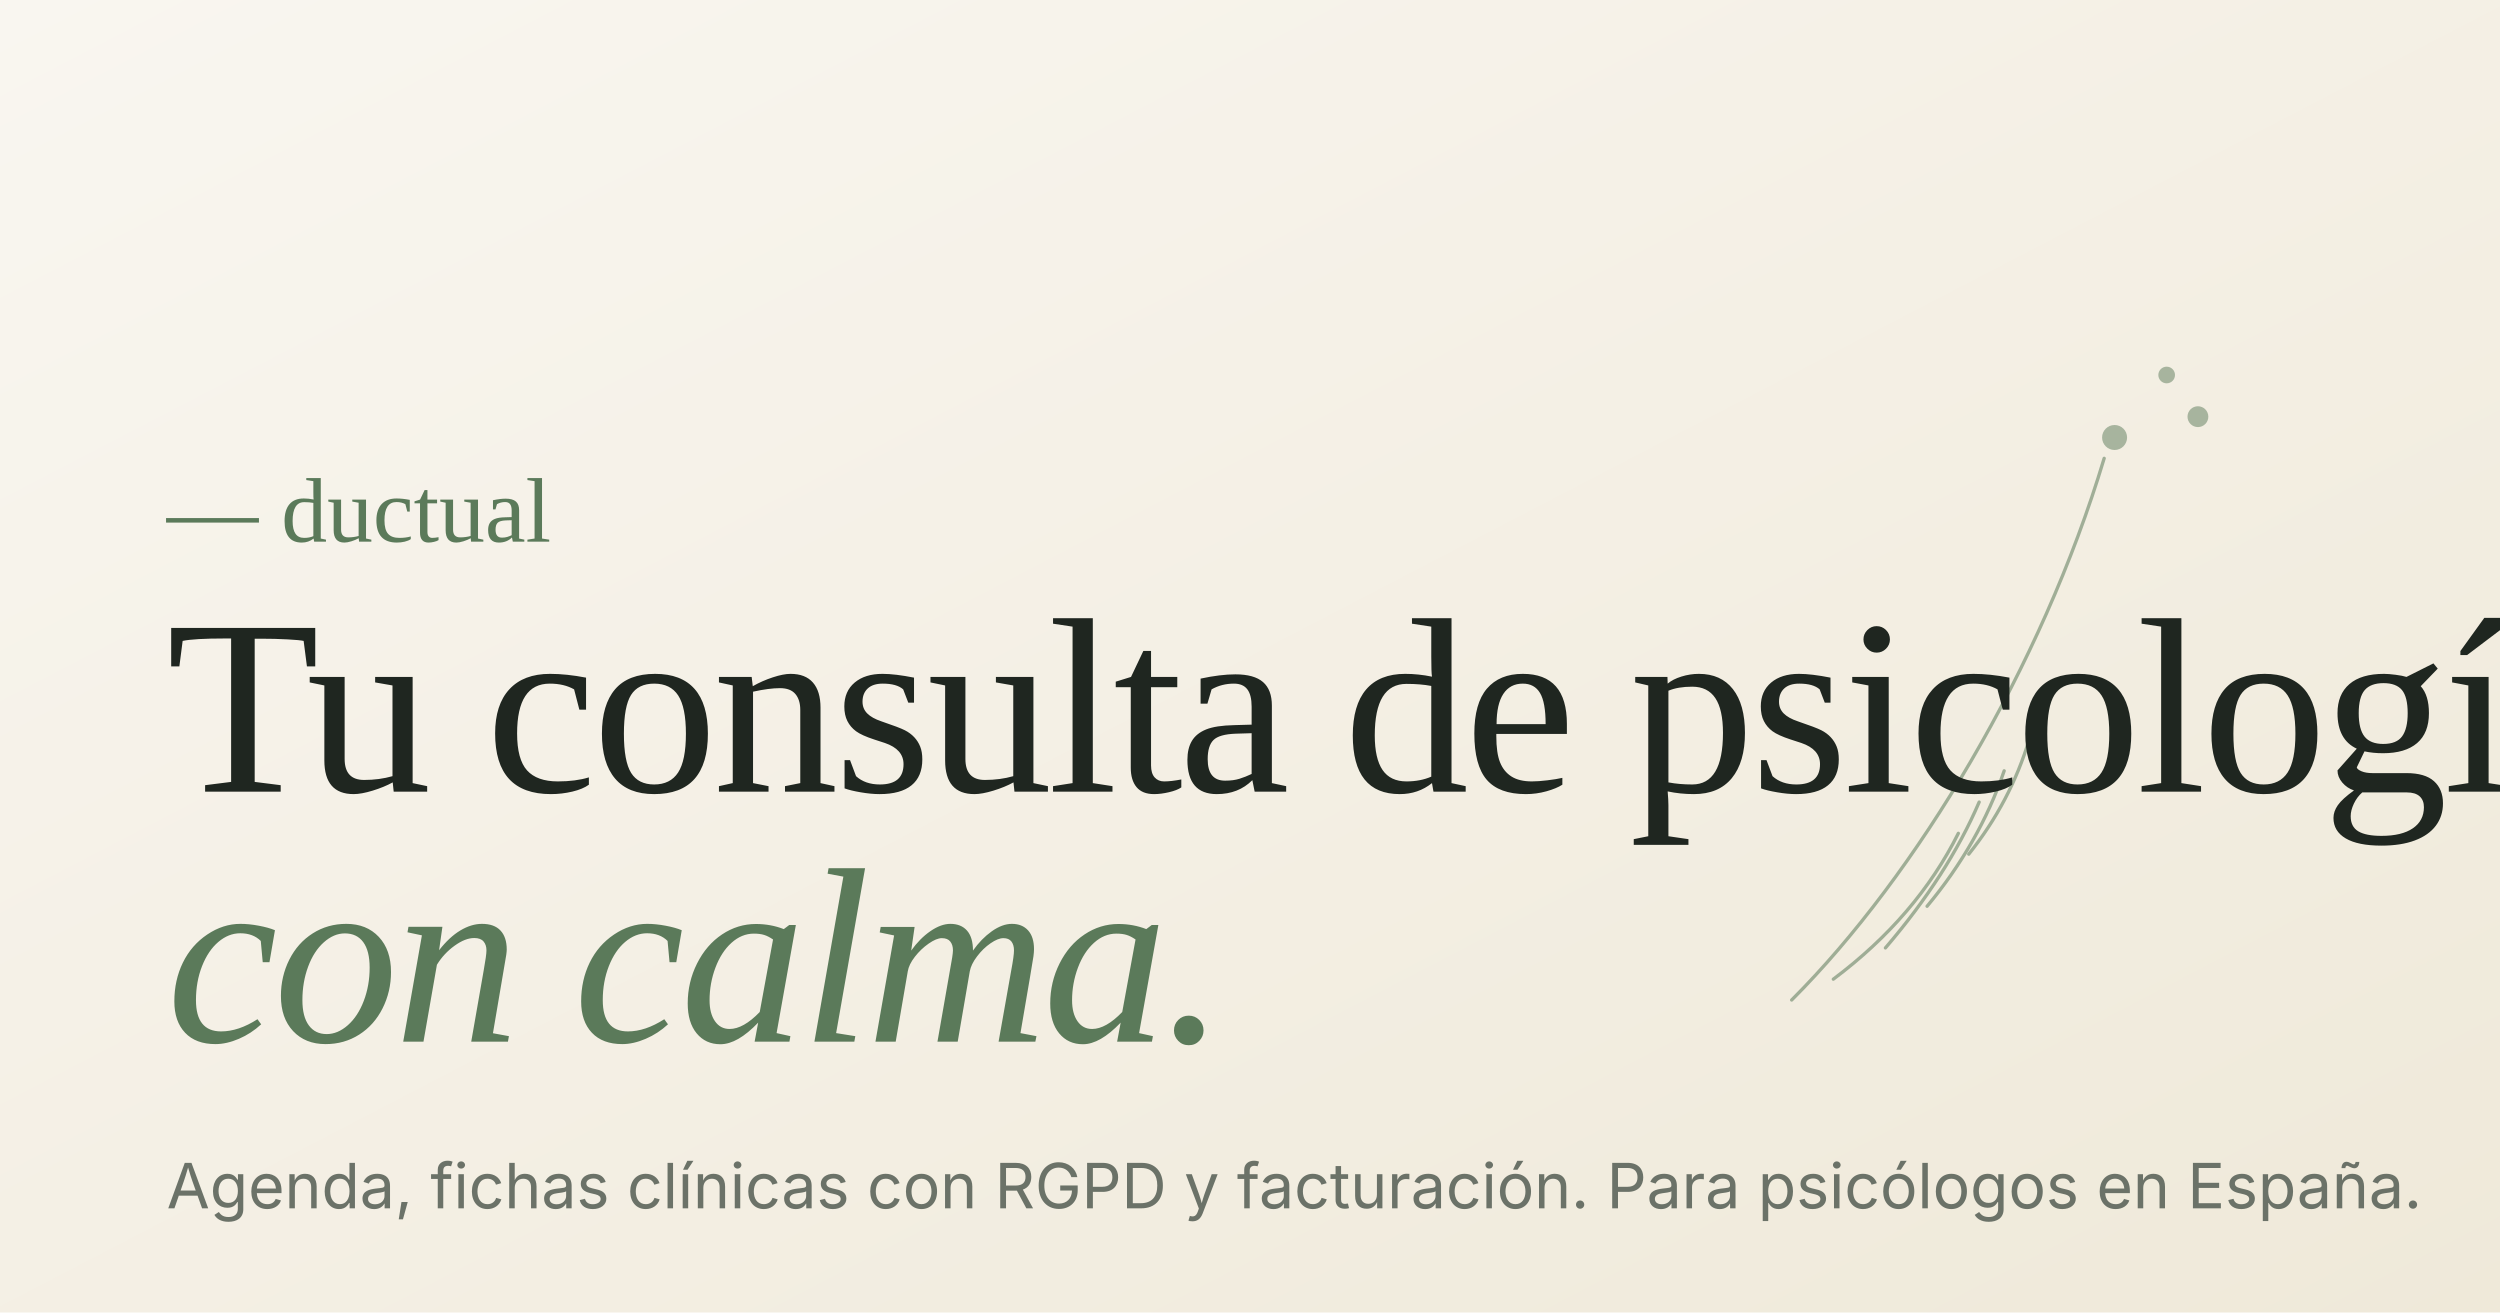
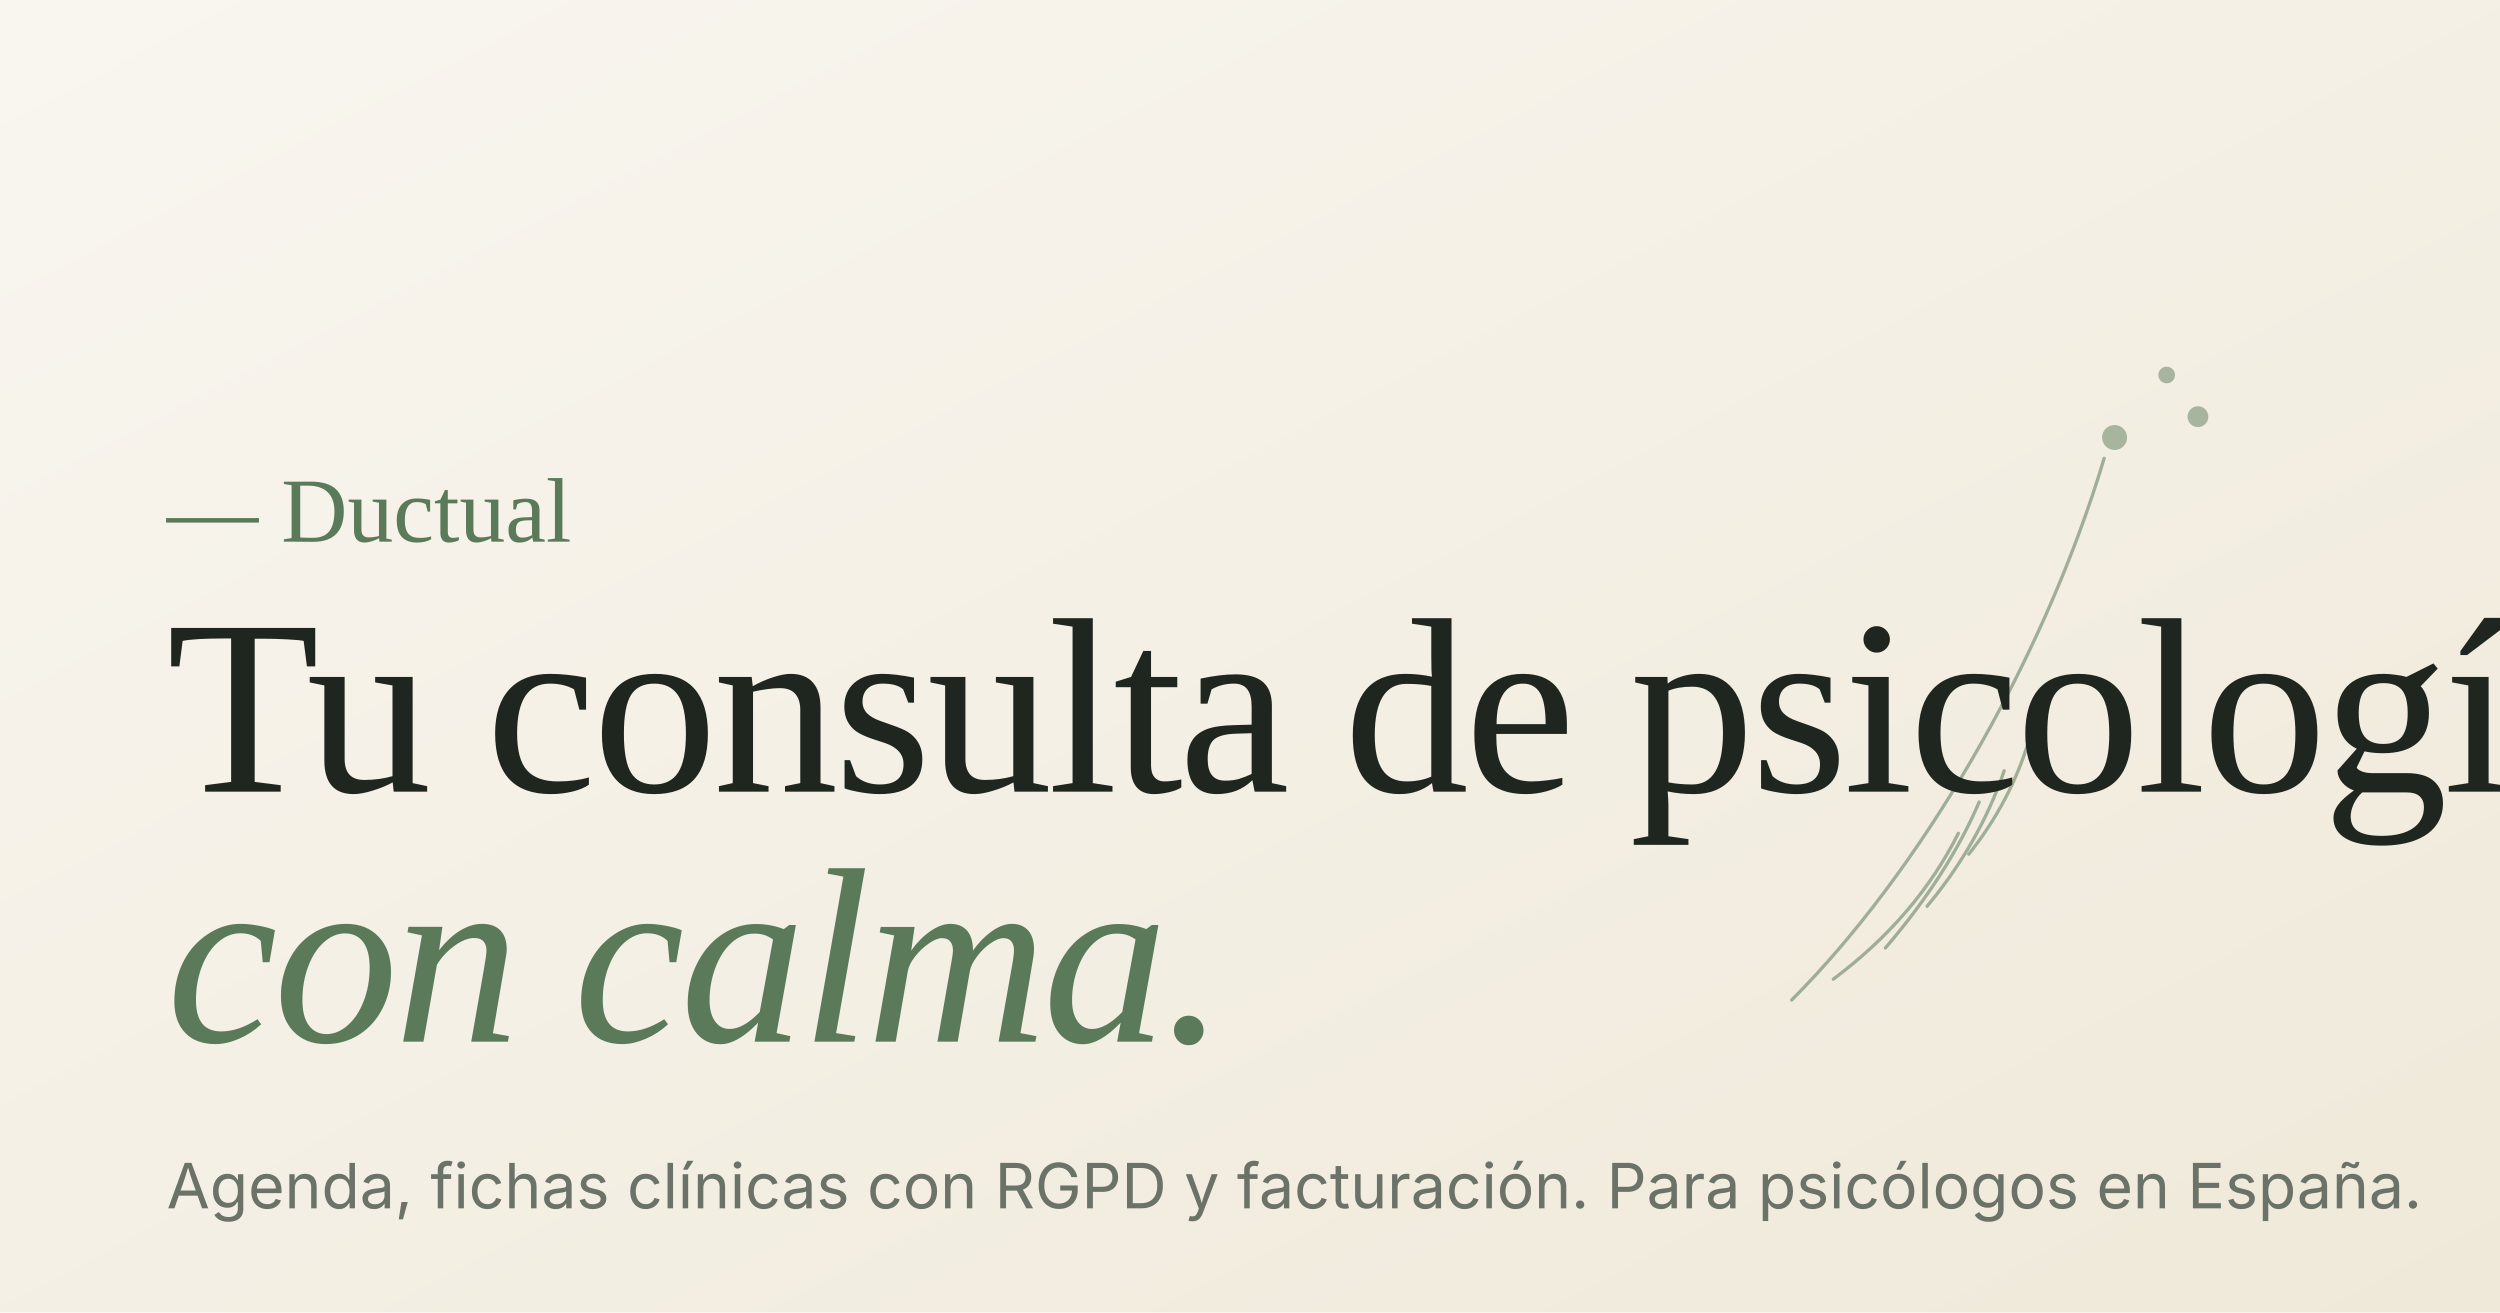
<svg xmlns="http://www.w3.org/2000/svg" width="1200" height="630" viewBox="0 0 1200 630">
  <defs>
    <linearGradient id="bg" x1="0" y1="0" x2="1" y2="1">
      <stop offset="0%" stop-color="#f9f6f0" />
      <stop offset="100%" stop-color="#efe9d9" />
    </linearGradient>
  </defs>
  <rect width="1200" height="630" fill="url(#bg)" />
  <g stroke="#5b7a5a" stroke-width="1.6" fill="none" stroke-linecap="round" opacity="0.55">
    <path d="M860 480 C 920 420, 980 320, 1010 220" />
    <path d="M880 470 Q 920 440, 940 400" />
    <path d="M905 455 Q 935 420, 950 385" />
    <path d="M925 435 Q 950 405, 962 370" />
    <path d="M945 410 Q 965 385, 974 355" />
  </g>
  <g fill="#5b7a5a" opacity="0.5">
    <circle cx="1015" cy="210" r="6" />
    <circle cx="1040" cy="180" r="4" />
    <circle cx="1055" cy="200" r="5" />
  </g>
  <g transform="translate(80,260)">
    <text x="0" y="0" font-family="Georgia, 'Times New Roman', serif" font-size="44" fill="#5b7a5a" font-weight="400">
-       <tspan dx="0">— ductual</tspan>
+       <tspan dx="0">— Ductual</tspan>
    </text>
    <text x="0" y="120" font-family="Georgia, 'Times New Roman', serif" font-size="120" fill="#1f2620" font-weight="400" letter-spacing="-2">
      Tu consulta de psicología,
    </text>
    <text x="0" y="240" font-family="Georgia, 'Times New Roman', serif" font-size="120" fill="#5b7a5a" font-style="italic" font-weight="400" letter-spacing="-2">
      con calma.
    </text>
    <text x="0" y="320" font-family="-apple-system, system-ui, sans-serif" font-size="30" fill="#6b7268" font-weight="400">
      Agenda, fichas clínicas con RGPD y facturación. Para psicólogos en España.
    </text>
  </g>
</svg>
